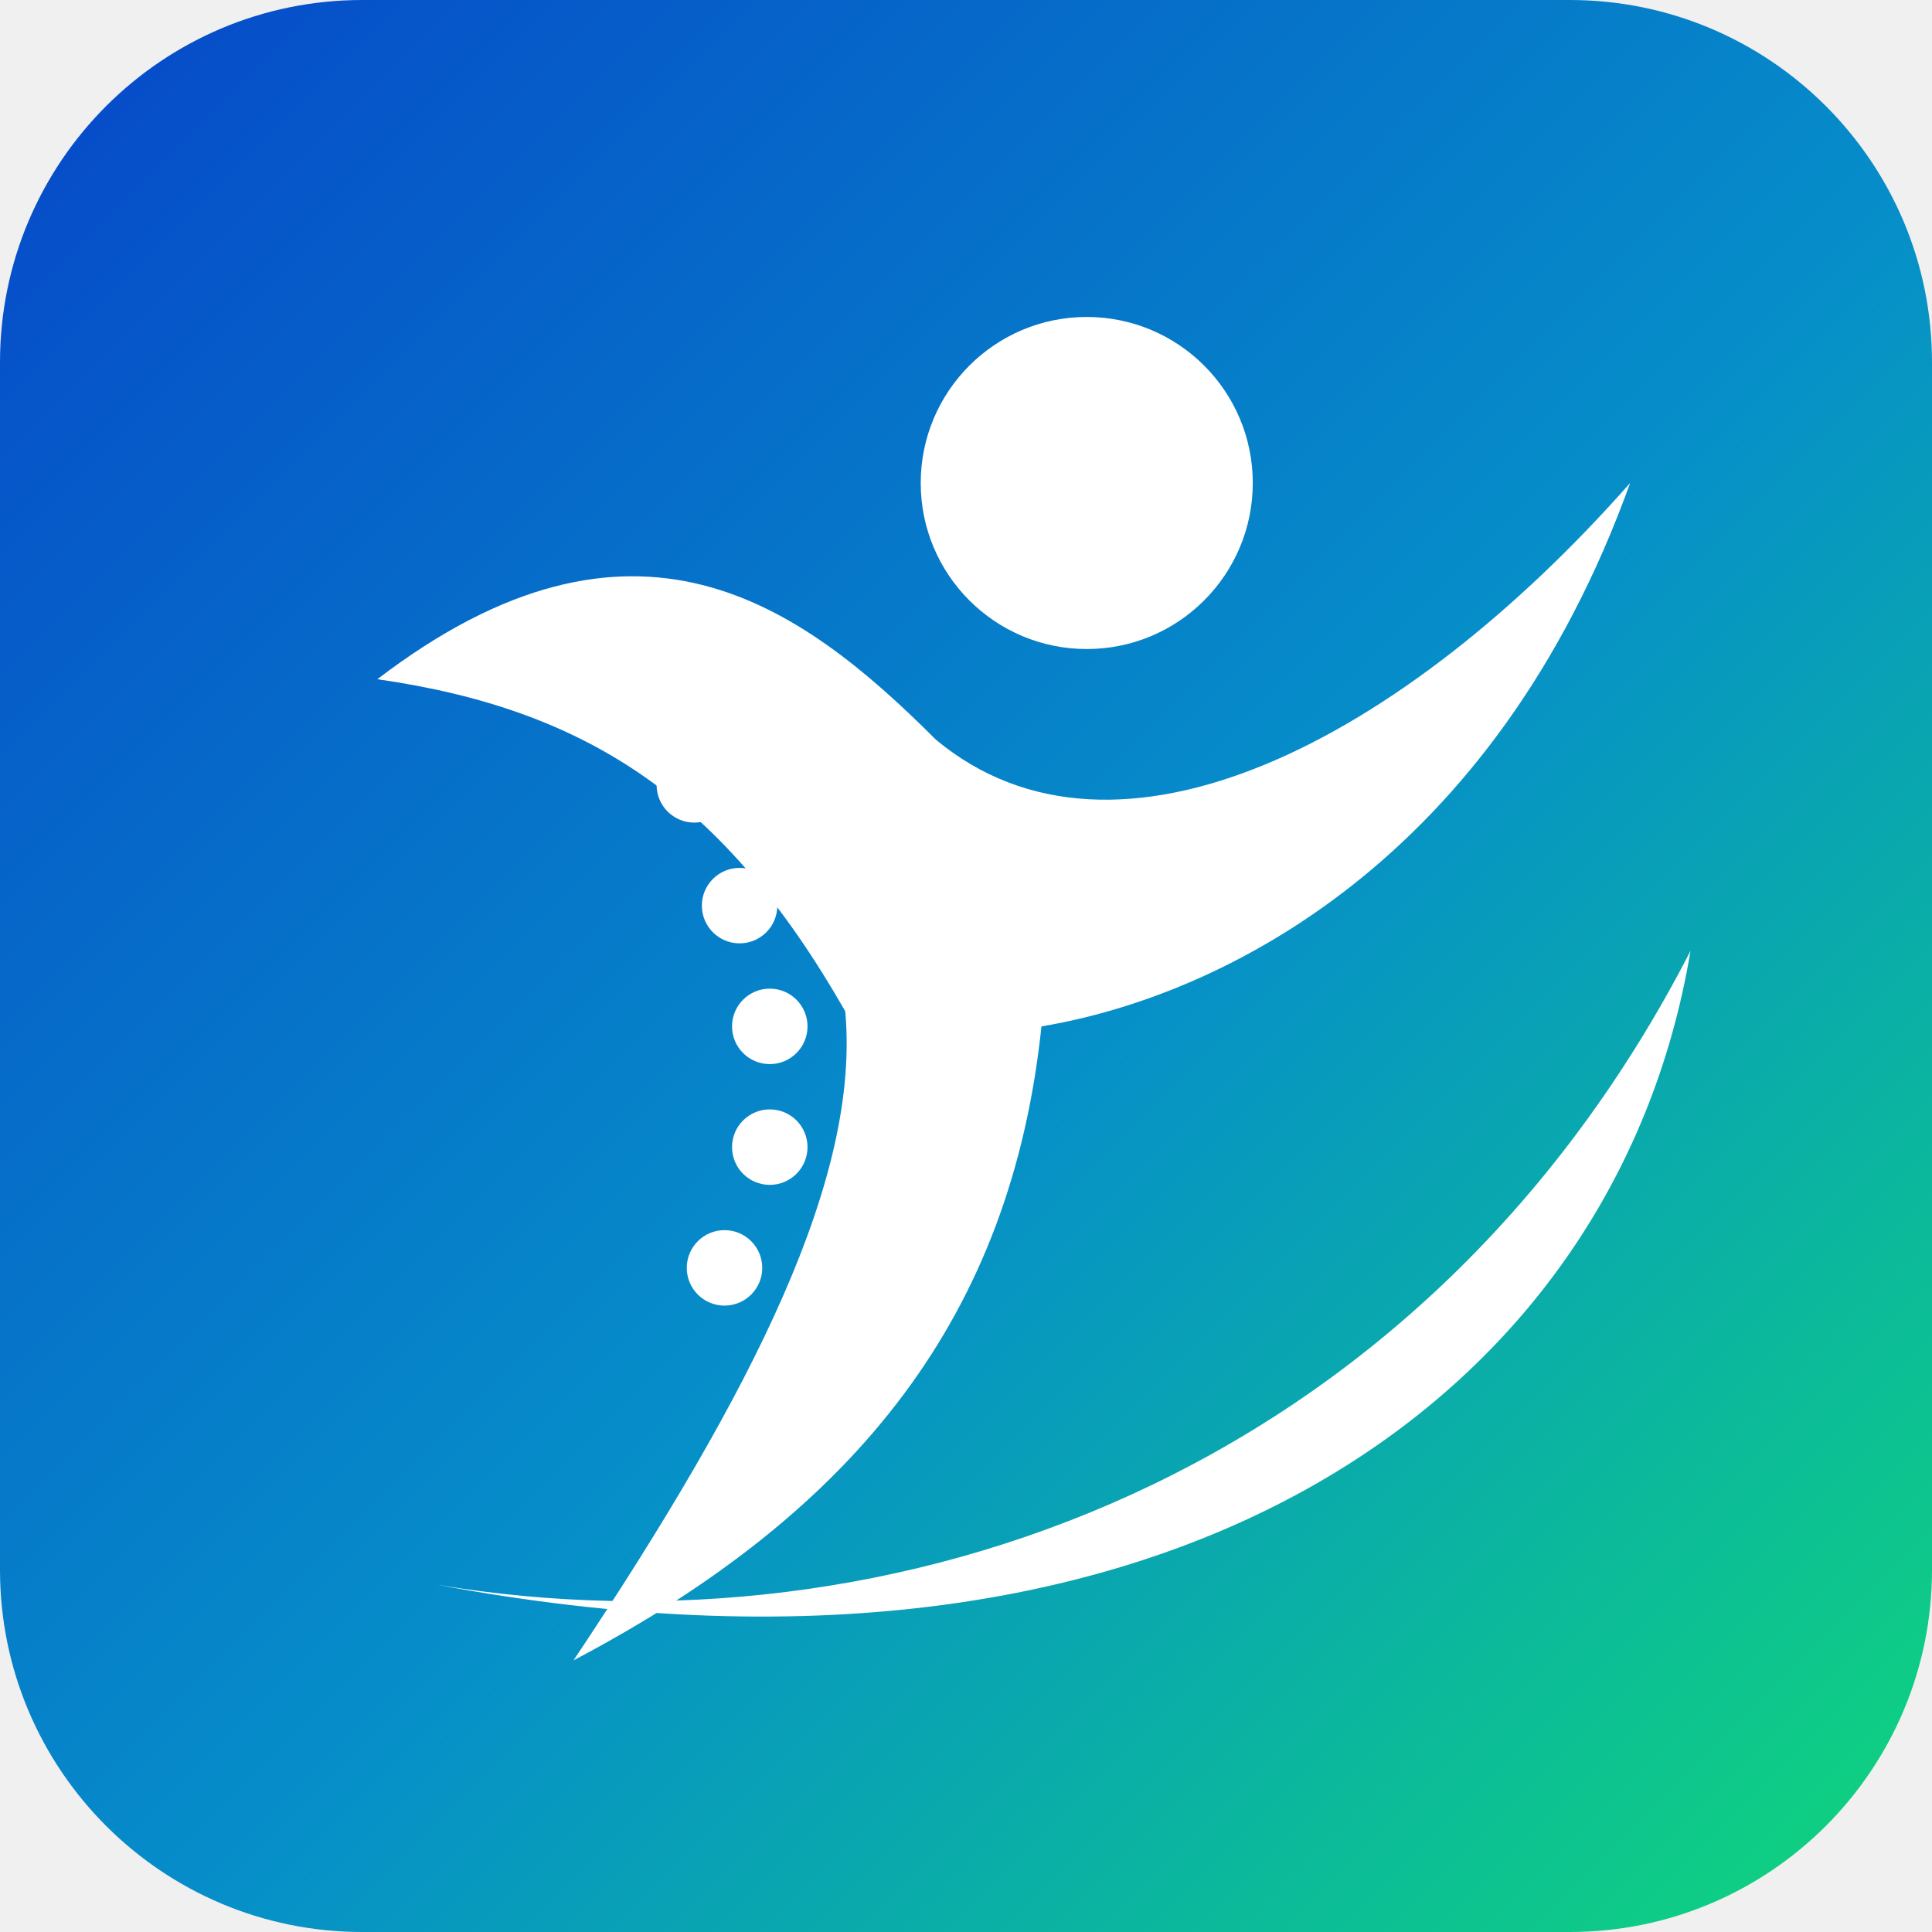
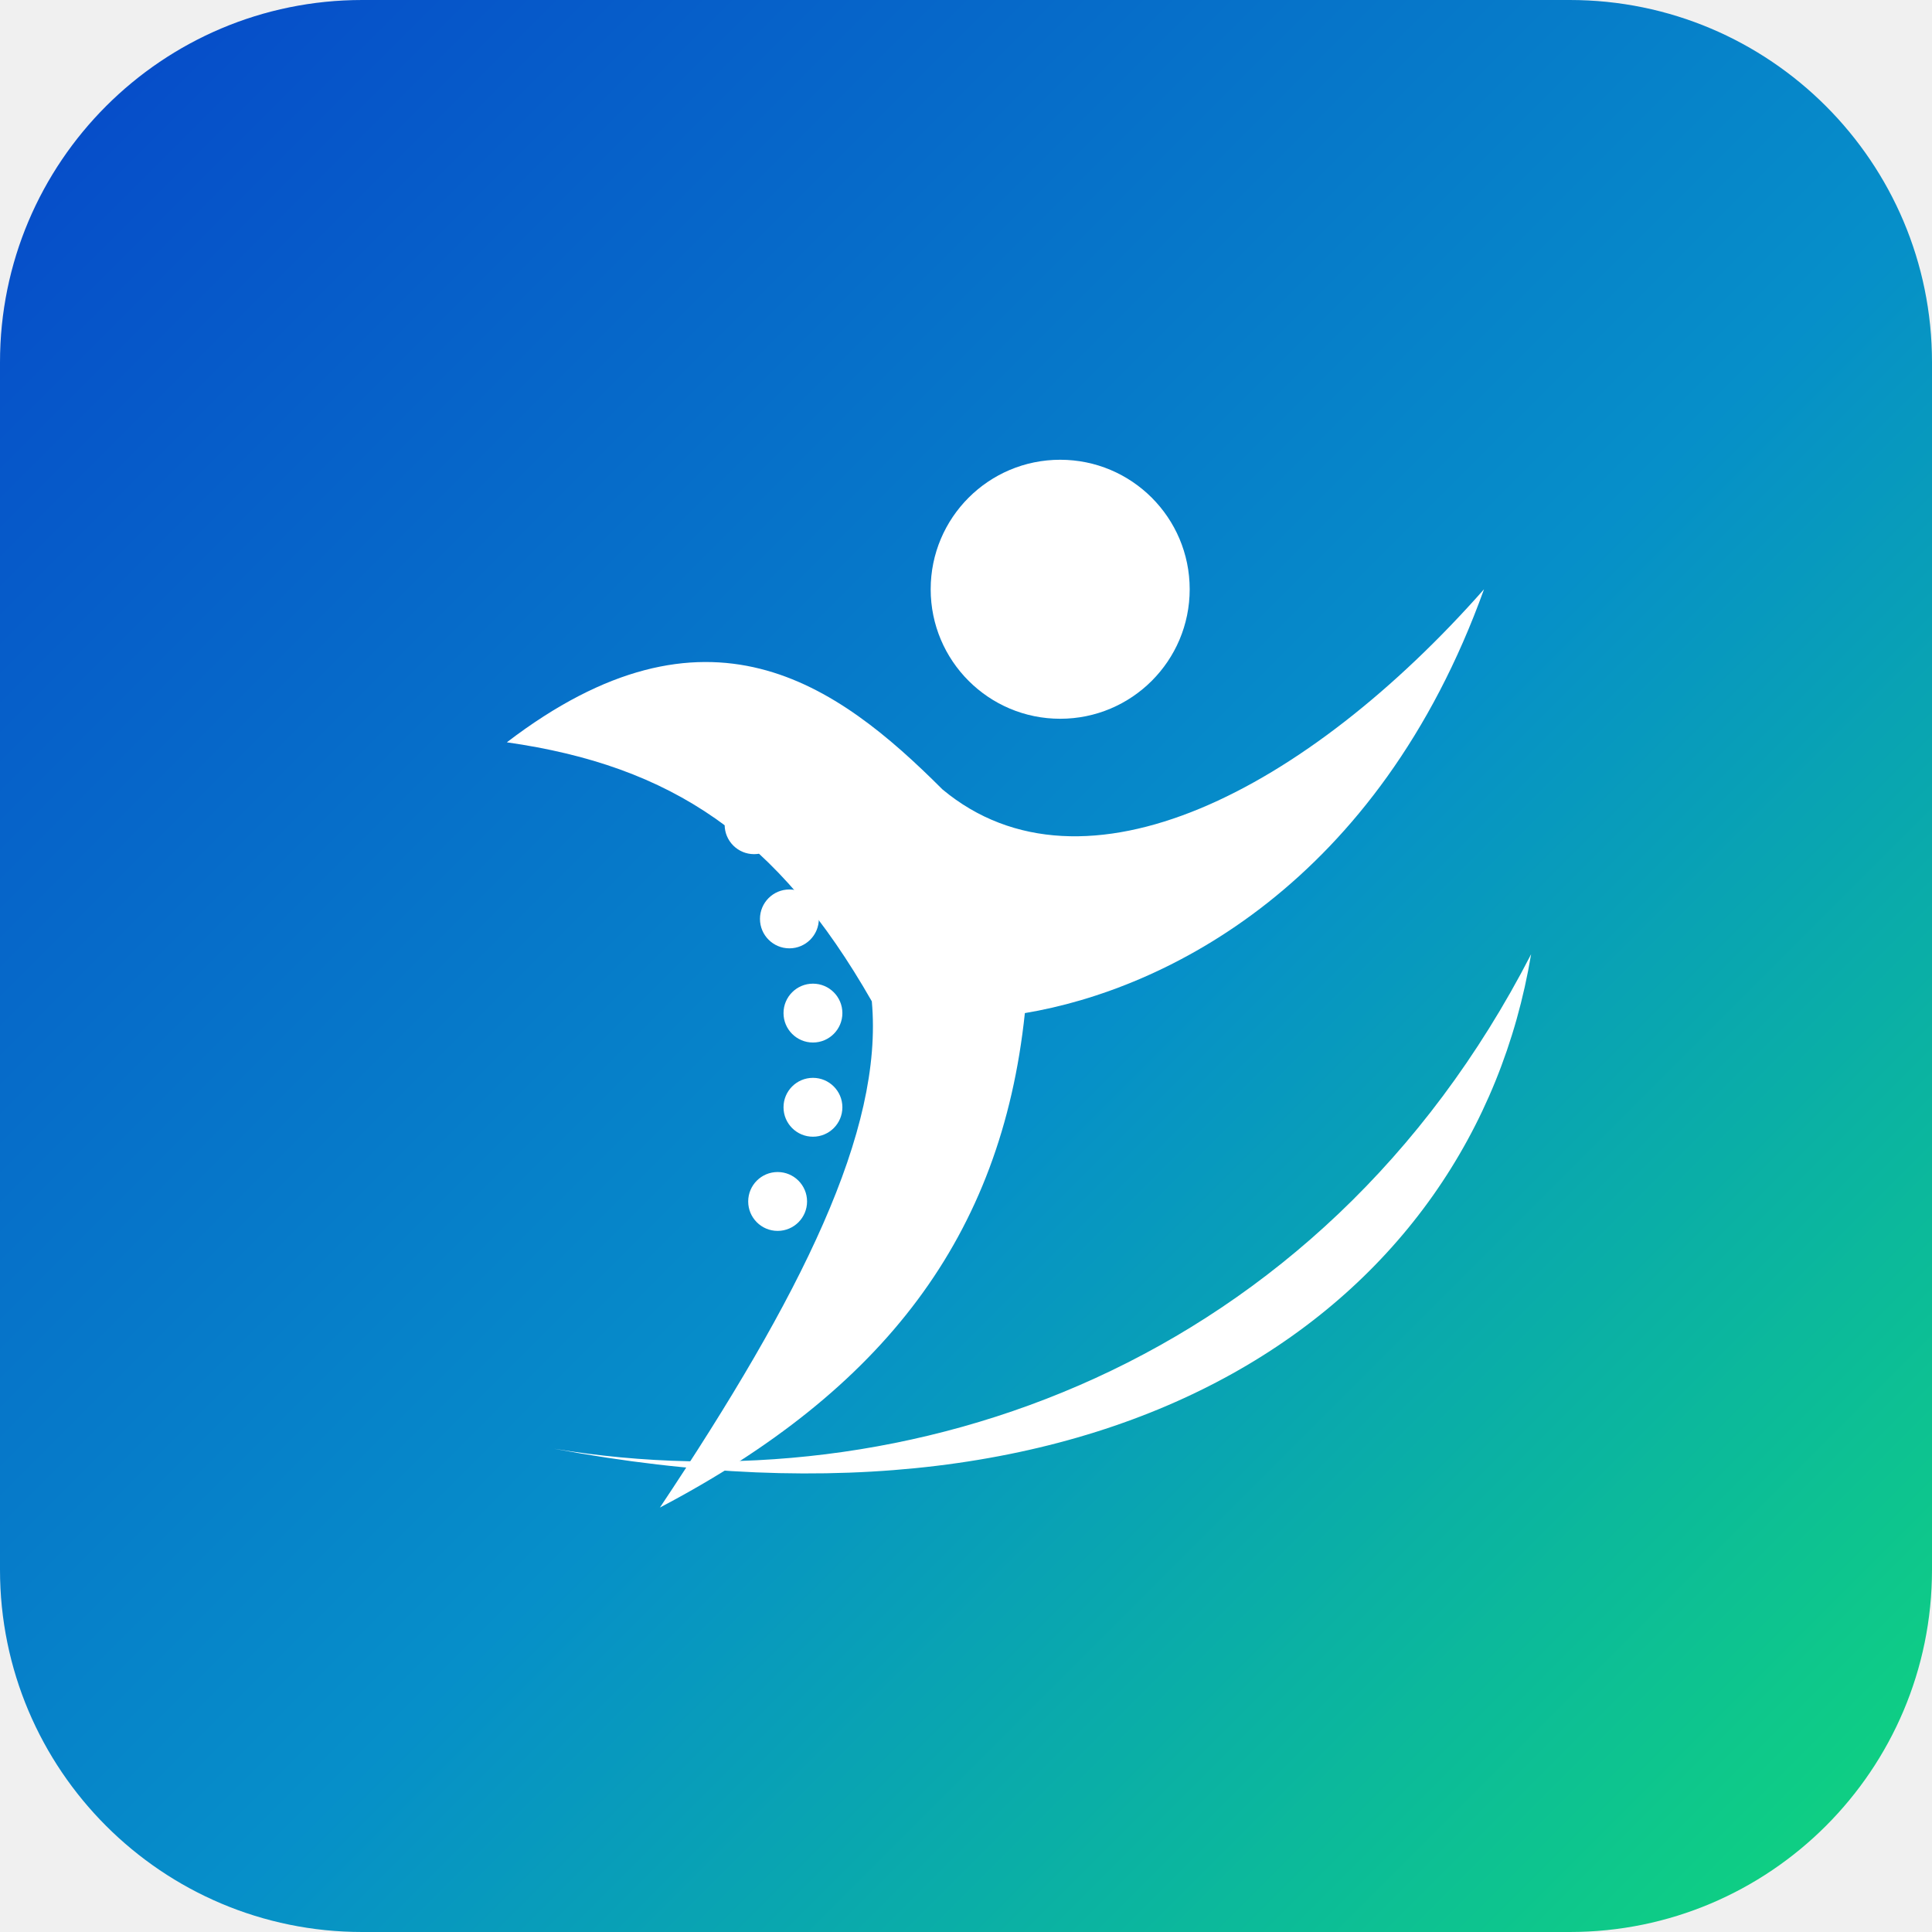
<svg xmlns="http://www.w3.org/2000/svg" viewBox="0 0 128 128" role="img" aria-labelledby="title">
  <defs>
    <linearGradient id="bg" x1="0" y1="0" x2="1" y2="1">
      <stop stop-color="#0646c9" />
      <stop offset=".55" stop-color="#068fc9" />
      <stop offset="1" stop-color="#10d879" />
    </linearGradient>
  </defs>
  <rect width="128" height="128" rx="24" fill="url(#bg)" />
-   <circle cx="72" cy="32" r="11" fill="#fff" />
-   <path d="M25 45C42 32 53 40 62 49c12 10 31 0 46-17-9 25-27 34-39 36-2 19-12 32-31 42 12-18 19-32 18-43-8-14-17-20-31-22Z" fill="#fff" />
-   <path d="M29 105c30 5 65-7 83-42-5 30-35 51-83 42Z" fill="#fff" />
-   <g fill="#fff">
-     <circle cx="46" cy="52" r="2.5" />
-     <circle cx="49" cy="60" r="2.5" />
-     <circle cx="51" cy="68" r="2.5" />
-     <circle cx="51" cy="76" r="2.5" />
-     <circle cx="48" cy="84" r="2.5" />
+   <g transform="translate(64 64) scale(.78) translate(-64 -64)">
+     <circle cx="72" cy="32" r="11" fill="#fff" />
+     <path d="M25 45C42 32 53 40 62 49c12 10 31 0 46-17-9 25-27 34-39 36-2 19-12 32-31 42 12-18 19-32 18-43-8-14-17-20-31-22Z" fill="#fff" />
+     <path d="M29 105c30 5 65-7 83-42-5 30-35 51-83 42Z" fill="#fff" />
+     <g fill="#fff">
+       <circle cx="46" cy="52" r="2.5" />
+       <circle cx="49" cy="60" r="2.5" />
+       <circle cx="51" cy="68" r="2.5" />
+       <circle cx="51" cy="76" r="2.5" />
+       <circle cx="48" cy="84" r="2.5" />
+     </g>
  </g>
</svg>
